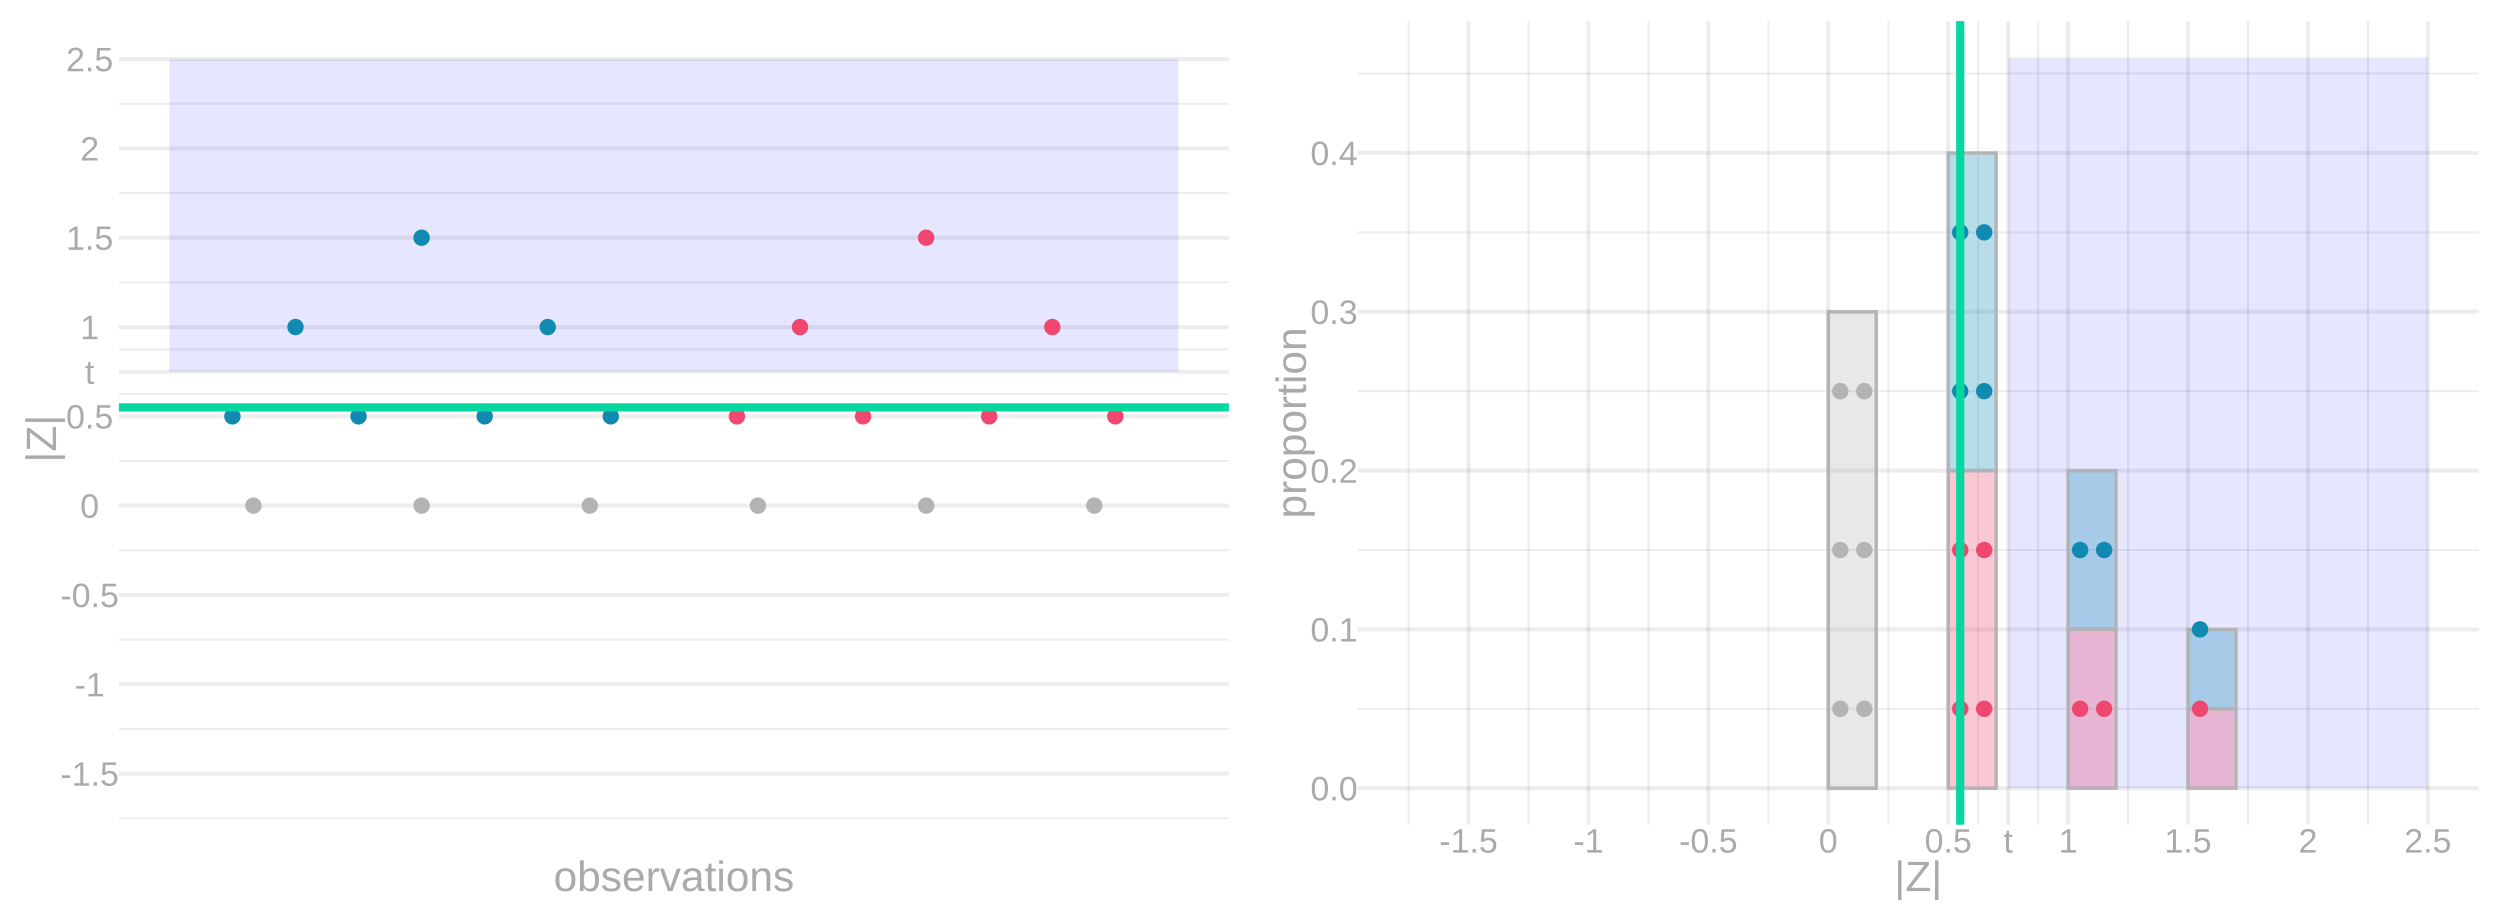
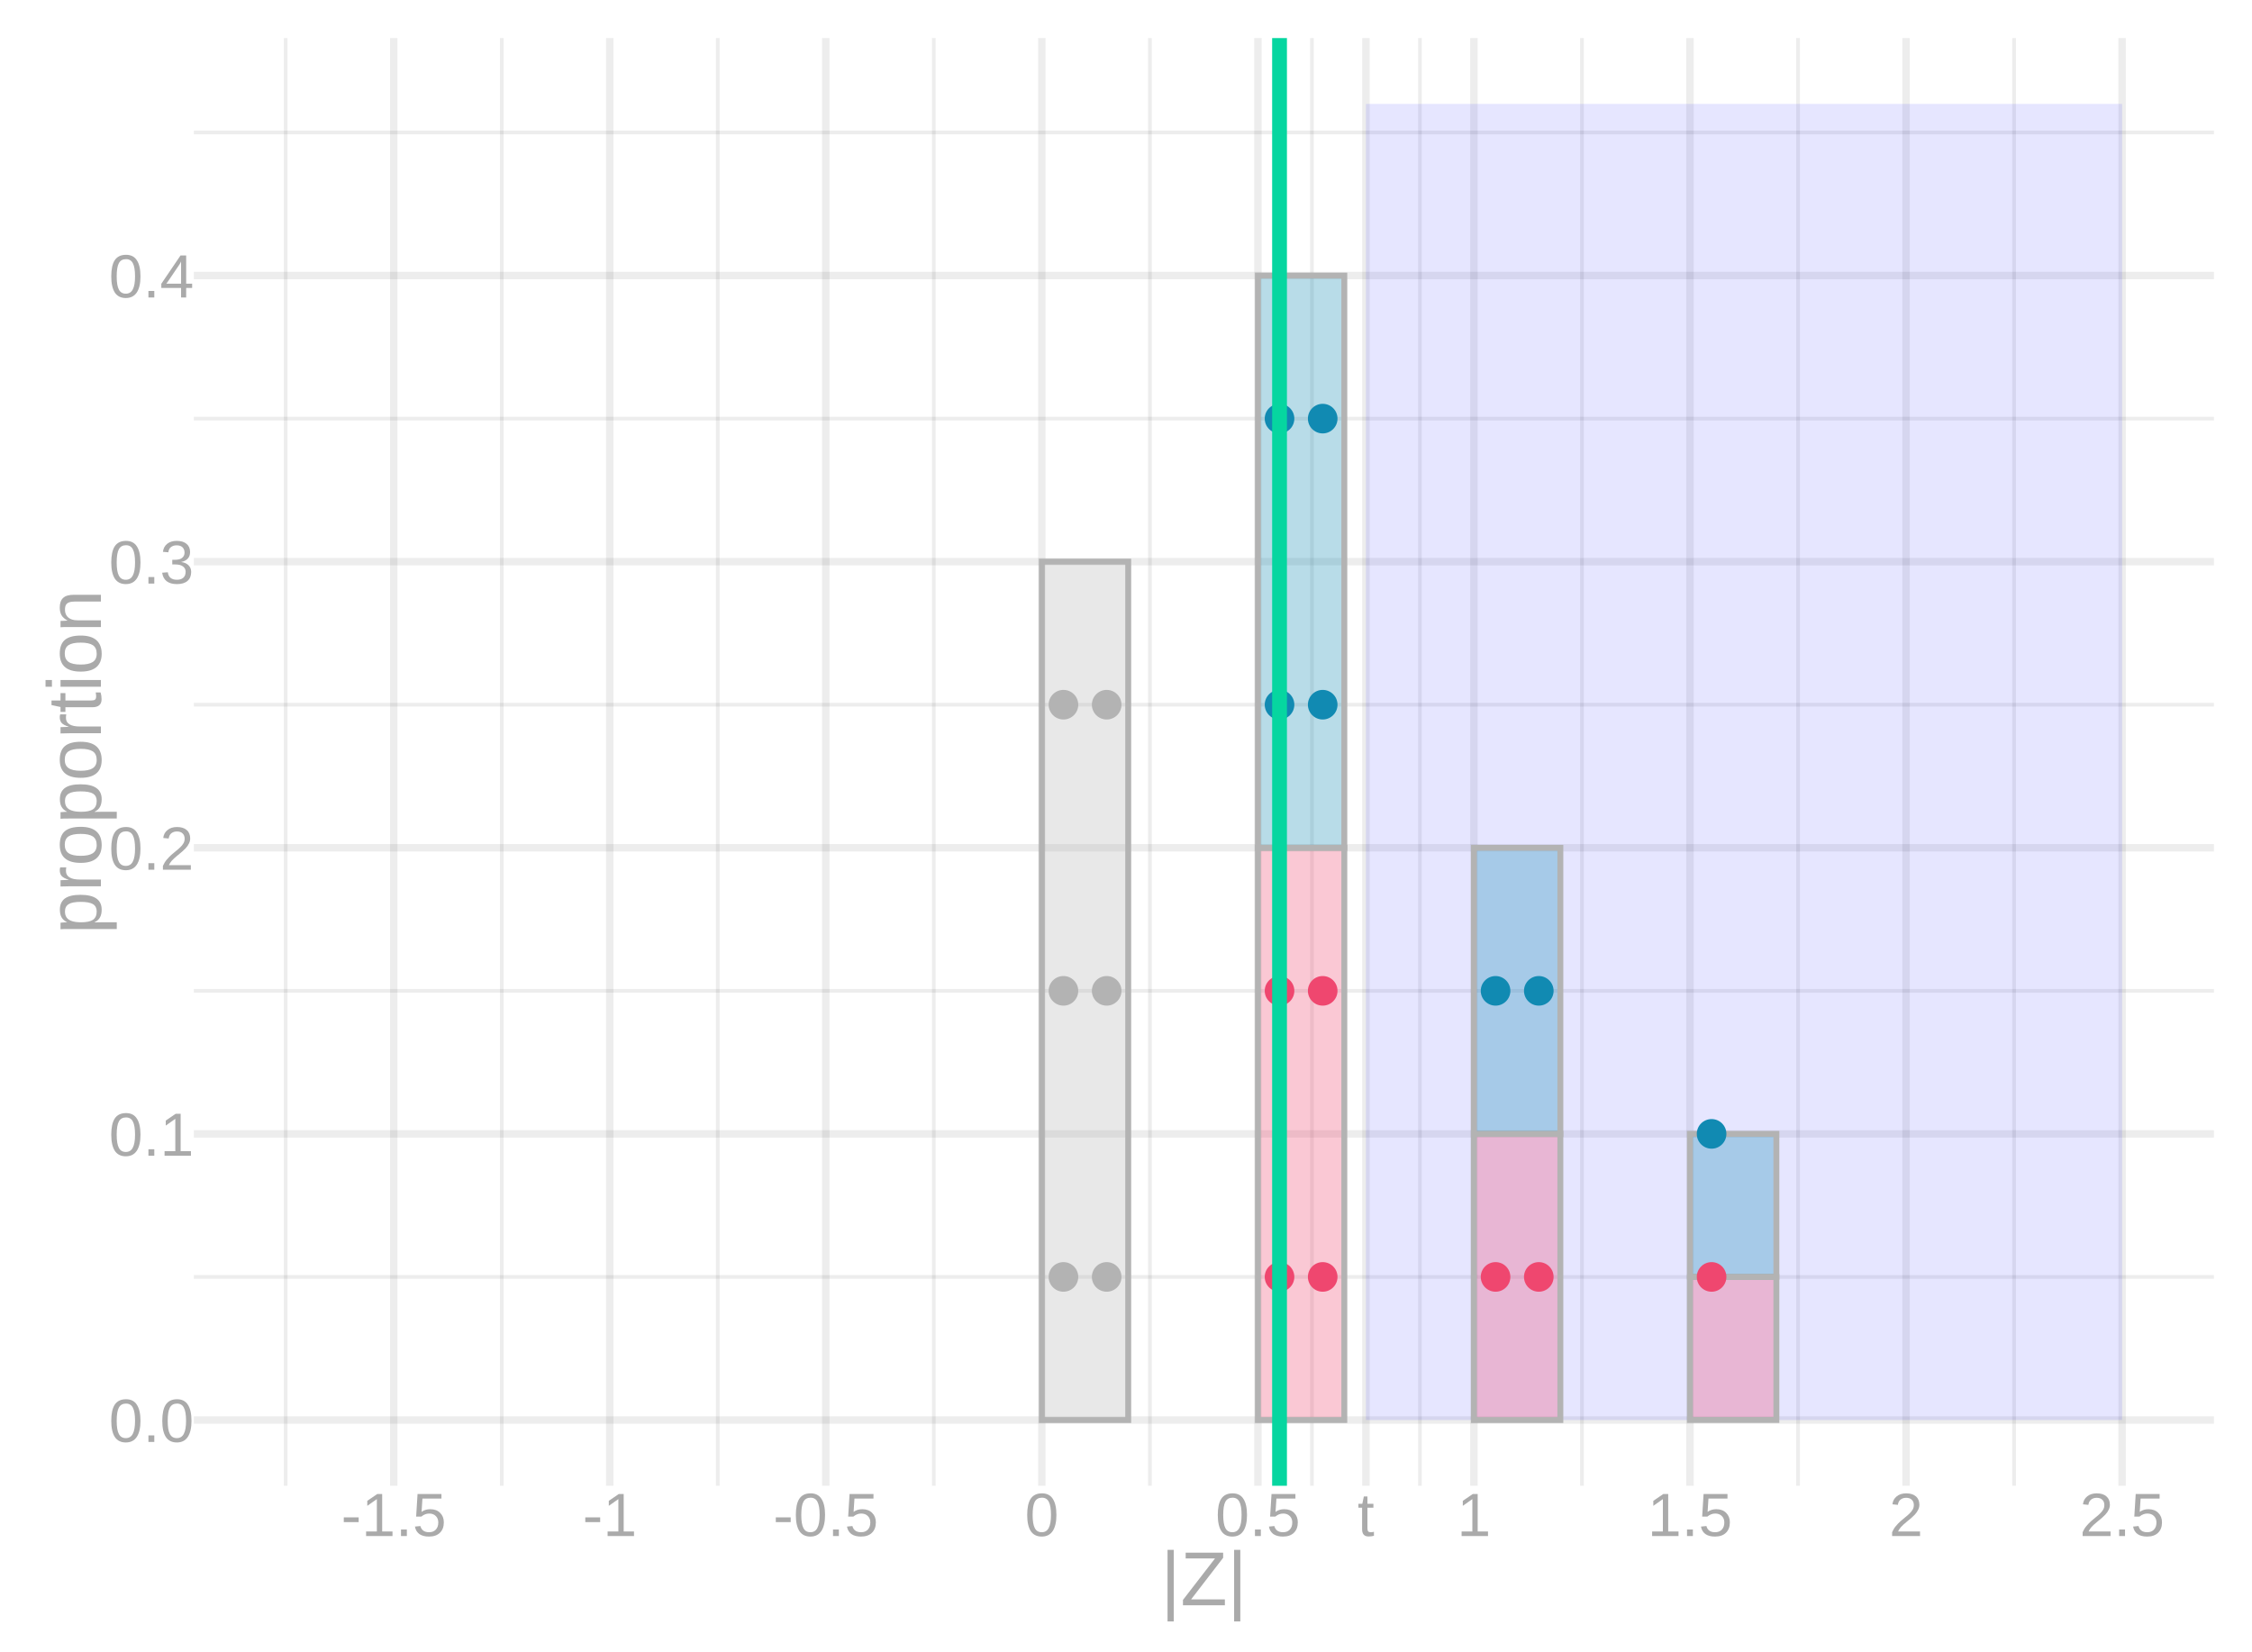
- <svg xmlns="http://www.w3.org/2000/svg" width="648.00pt" height="237.60pt" viewBox="0 0 648.00 237.60">
+ <svg xmlns="http://www.w3.org/2000/svg" width="324.00pt" height="237.60pt" viewBox="0 0 324.00 237.60">
  <g class="svglite">
    <defs>
      <style type="text/css">
    .svglite line, .svglite polyline, .svglite polygon, .svglite path, .svglite rect, .svglite circle {
      fill: none;
      stroke: #000000;
      stroke-linecap: round;
      stroke-linejoin: round;
      stroke-miterlimit: 10.00;
    }
    .svglite text {
      white-space: pre;
    }
    .svglite g.glyphgroup path {
      fill: inherit;
      stroke: none;
    }
  </style>
    </defs>
    <rect width="100%" height="100%" style="stroke: none; fill: none;" />
    <defs>
-       <clipPath id="cpMC4wMHw2NDguMDB8MC4wMHwyMzcuNjA=">
-         <rect x="0.00" y="0.00" width="648.00" height="237.60" />
-       </clipPath>
-     </defs>
-     <g clip-path="url(#cpMC4wMHw2NDguMDB8MC4wMHwyMzcuNjA=)">
- </g>
-     <defs>
      <clipPath id="cpMC4wMHwzMjQuMDB8MC4wMHwyMzcuNjA=">
-         <rect x="0" y="0.00" width="324.00" height="237.60" />
+         <rect x="0.00" y="0.00" width="324.00" height="237.60" />
      </clipPath>
    </defs>
    <g clip-path="url(#cpMC4wMHwzMjQuMDB8MC4wMHwyMzcuNjA=)">
-       <rect x="0" y="0.00" width="324.00" height="237.60" style="stroke-width: 1.07; stroke: none;" />
+       <rect x="0.00" y="0.00" width="324.00" height="237.60" style="stroke-width: 1.07; stroke: none;" />
    </g>
-     <g clip-path="url(#cpMC4wMHw2NDguMDB8MC4wMHwyMzcuNjA=)">
- </g>
    <defs>
-       <clipPath id="cpMzAuODJ8MzE4LjUyfDUuNDh8MjIxLjkz">
-         <rect x="30.82" y="5.48" width="287.71" height="216.45" />
+       <clipPath id="cpMjcuODl8MzE4LjUyfDUuNDh8MjEzLjc3">
+         <rect x="27.89" y="5.48" width="290.63" height="208.30" />
      </clipPath>
    </defs>
-     <g clip-path="url(#cpMzAuODJ8MzE4LjUyfDUuNDh8MjIxLjkz)">
-       <rect x="30.82" y="5.48" width="287.71" height="216.45" style="stroke-width: 1.07; stroke: none;" />
-       <polyline points="30.82,212.09 318.52,212.09 " style="stroke-width: 0.53; stroke: #000000; stroke-opacity: 0.071; stroke-linecap: butt;" />
-       <polyline points="30.82,188.94 318.52,188.94 " style="stroke-width: 0.53; stroke: #000000; stroke-opacity: 0.071; stroke-linecap: butt;" />
-       <polyline points="30.82,165.79 318.52,165.79 " style="stroke-width: 0.53; stroke: #000000; stroke-opacity: 0.071; stroke-linecap: butt;" />
-       <polyline points="30.82,142.64 318.52,142.64 " style="stroke-width: 0.53; stroke: #000000; stroke-opacity: 0.071; stroke-linecap: butt;" />
-       <polyline points="30.82,119.49 318.52,119.49 " style="stroke-width: 0.53; stroke: #000000; stroke-opacity: 0.071; stroke-linecap: butt;" />
-       <polyline points="30.82,102.13 318.52,102.13 " style="stroke-width: 0.53; stroke: #000000; stroke-opacity: 0.071; stroke-linecap: butt;" />
-       <polyline points="30.82,90.55 318.52,90.55 " style="stroke-width: 0.53; stroke: #000000; stroke-opacity: 0.071; stroke-linecap: butt;" />
-       <polyline points="30.82,73.19 318.52,73.19 " style="stroke-width: 0.53; stroke: #000000; stroke-opacity: 0.071; stroke-linecap: butt;" />
-       <polyline points="30.82,50.04 318.52,50.04 " style="stroke-width: 0.53; stroke: #000000; stroke-opacity: 0.071; stroke-linecap: butt;" />
-       <polyline points="30.82,26.89 318.52,26.89 " style="stroke-width: 0.53; stroke: #000000; stroke-opacity: 0.071; stroke-linecap: butt;" />
-       <polyline points="30.82,200.51 318.52,200.51 " style="stroke-width: 1.07; stroke: #000000; stroke-opacity: 0.071; stroke-linecap: butt;" />
-       <polyline points="30.82,177.36 318.52,177.36 " style="stroke-width: 1.07; stroke: #000000; stroke-opacity: 0.071; stroke-linecap: butt;" />
-       <polyline points="30.82,154.21 318.52,154.21 " style="stroke-width: 1.07; stroke: #000000; stroke-opacity: 0.071; stroke-linecap: butt;" />
-       <polyline points="30.82,131.06 318.52,131.06 " style="stroke-width: 1.07; stroke: #000000; stroke-opacity: 0.071; stroke-linecap: butt;" />
-       <polyline points="30.82,107.92 318.52,107.92 " style="stroke-width: 1.07; stroke: #000000; stroke-opacity: 0.071; stroke-linecap: butt;" />
-       <polyline points="30.82,96.34 318.52,96.34 " style="stroke-width: 1.07; stroke: #000000; stroke-opacity: 0.071; stroke-linecap: butt;" />
-       <polyline points="30.82,84.77 318.52,84.77 " style="stroke-width: 1.07; stroke: #000000; stroke-opacity: 0.071; stroke-linecap: butt;" />
-       <polyline points="30.82,61.62 318.52,61.62 " style="stroke-width: 1.07; stroke: #000000; stroke-opacity: 0.071; stroke-linecap: butt;" />
-       <polyline points="30.82,38.47 318.52,38.47 " style="stroke-width: 1.07; stroke: #000000; stroke-opacity: 0.071; stroke-linecap: butt;" />
-       <polyline points="30.82,15.32 318.52,15.32 " style="stroke-width: 1.07; stroke: #000000; stroke-opacity: 0.071; stroke-linecap: butt;" />
-       <rect x="43.89" y="15.32" width="261.55" height="81.02" style="stroke-width: 1.07; stroke: none; stroke-linecap: butt; stroke-linejoin: miter; fill: #0000FF; fill-opacity: 0.10;" />
-       <circle cx="109.28" cy="61.62" r="2.13" style="stroke-width: 0.00; stroke: none; fill: #118AB2;" />
-       <circle cx="76.59" cy="84.77" r="2.13" style="stroke-width: 0.00; stroke: none; fill: #118AB2;" />
-       <circle cx="141.97" cy="84.77" r="2.13" style="stroke-width: 0.00; stroke: none; fill: #118AB2;" />
-       <circle cx="60.24" cy="107.92" r="2.13" style="stroke-width: 0.00; stroke: none; fill: #118AB2;" />
-       <circle cx="92.93" cy="107.92" r="2.13" style="stroke-width: 0.00; stroke: none; fill: #118AB2;" />
-       <circle cx="125.63" cy="107.92" r="2.13" style="stroke-width: 0.00; stroke: none; fill: #118AB2;" />
-       <circle cx="158.32" cy="107.92" r="2.13" style="stroke-width: 0.00; stroke: none; fill: #118AB2;" />
-       <circle cx="65.69" cy="131.06" r="2.13" style="stroke-width: 0.00; stroke: none; fill: #B3B3B3;" />
-       <circle cx="109.28" cy="131.06" r="2.13" style="stroke-width: 0.00; stroke: none; fill: #B3B3B3;" />
-       <circle cx="152.87" cy="131.06" r="2.13" style="stroke-width: 0.00; stroke: none; fill: #B3B3B3;" />
-       <circle cx="196.46" cy="131.06" r="2.13" style="stroke-width: 0.00; stroke: none; fill: #B3B3B3;" />
-       <circle cx="240.06" cy="131.06" r="2.13" style="stroke-width: 0.00; stroke: none; fill: #B3B3B3;" />
-       <circle cx="283.65" cy="131.06" r="2.13" style="stroke-width: 0.00; stroke: none; fill: #B3B3B3;" />
-       <circle cx="191.01" cy="107.92" r="2.13" style="stroke-width: 0.00; stroke: none; fill: #EF476F;" />
-       <circle cx="223.71" cy="107.92" r="2.13" style="stroke-width: 0.00; stroke: none; fill: #EF476F;" />
-       <circle cx="256.40" cy="107.92" r="2.13" style="stroke-width: 0.00; stroke: none; fill: #EF476F;" />
-       <circle cx="289.10" cy="107.92" r="2.13" style="stroke-width: 0.00; stroke: none; fill: #EF476F;" />
-       <circle cx="207.36" cy="84.77" r="2.13" style="stroke-width: 0.00; stroke: none; fill: #EF476F;" />
-       <circle cx="272.75" cy="84.77" r="2.13" style="stroke-width: 0.00; stroke: none; fill: #EF476F;" />
-       <circle cx="240.06" cy="61.62" r="2.13" style="stroke-width: 0.00; stroke: none; fill: #EF476F;" />
-       <line x1="30.82" y1="105.60" x2="318.52" y2="105.60" style="stroke-width: 2.13; stroke: #06D6A0; stroke-linecap: butt;" />
+     <g clip-path="url(#cpMjcuODl8MzE4LjUyfDUuNDh8MjEzLjc3)">
+       <rect x="27.89" y="5.48" width="290.63" height="208.30" style="stroke-width: 1.07; stroke: none;" />
+       <polyline points="27.89,183.72 318.52,183.72 " style="stroke-width: 0.53; stroke: #000000; stroke-opacity: 0.071; stroke-linecap: butt;" />
+       <polyline points="27.89,142.56 318.52,142.56 " style="stroke-width: 0.53; stroke: #000000; stroke-opacity: 0.071; stroke-linecap: butt;" />
+       <polyline points="27.89,101.39 318.52,101.39 " style="stroke-width: 0.53; stroke: #000000; stroke-opacity: 0.071; stroke-linecap: butt;" />
+       <polyline points="27.89,60.23 318.52,60.23 " style="stroke-width: 0.53; stroke: #000000; stroke-opacity: 0.071; stroke-linecap: butt;" />
+       <polyline points="27.89,19.06 318.52,19.06 " style="stroke-width: 0.53; stroke: #000000; stroke-opacity: 0.071; stroke-linecap: butt;" />
+       <polyline points="41.10,213.77 41.10,5.48 " style="stroke-width: 0.53; stroke: #000000; stroke-opacity: 0.071; stroke-linecap: butt;" />
+       <polyline points="72.19,213.77 72.19,5.48 " style="stroke-width: 0.53; stroke: #000000; stroke-opacity: 0.071; stroke-linecap: butt;" />
+       <polyline points="103.27,213.77 103.27,5.48 " style="stroke-width: 0.53; stroke: #000000; stroke-opacity: 0.071; stroke-linecap: butt;" />
+       <polyline points="134.35,213.77 134.35,5.48 " style="stroke-width: 0.53; stroke: #000000; stroke-opacity: 0.071; stroke-linecap: butt;" />
+       <polyline points="165.44,213.77 165.44,5.48 " style="stroke-width: 0.53; stroke: #000000; stroke-opacity: 0.071; stroke-linecap: butt;" />
+       <polyline points="188.75,213.77 188.75,5.48 " style="stroke-width: 0.53; stroke: #000000; stroke-opacity: 0.071; stroke-linecap: butt;" />
+       <polyline points="204.29,213.77 204.29,5.48 " style="stroke-width: 0.53; stroke: #000000; stroke-opacity: 0.071; stroke-linecap: butt;" />
+       <polyline points="227.60,213.77 227.60,5.48 " style="stroke-width: 0.53; stroke: #000000; stroke-opacity: 0.071; stroke-linecap: butt;" />
+       <polyline points="258.69,213.77 258.69,5.48 " style="stroke-width: 0.53; stroke: #000000; stroke-opacity: 0.071; stroke-linecap: butt;" />
+       <polyline points="289.77,213.77 289.77,5.48 " style="stroke-width: 0.53; stroke: #000000; stroke-opacity: 0.071; stroke-linecap: butt;" />
+       <polyline points="27.89,204.31 318.52,204.31 " style="stroke-width: 1.07; stroke: #000000; stroke-opacity: 0.071; stroke-linecap: butt;" />
+       <polyline points="27.89,163.14 318.52,163.14 " style="stroke-width: 1.07; stroke: #000000; stroke-opacity: 0.071; stroke-linecap: butt;" />
+       <polyline points="27.89,121.98 318.52,121.98 " style="stroke-width: 1.07; stroke: #000000; stroke-opacity: 0.071; stroke-linecap: butt;" />
+       <polyline points="27.89,80.81 318.52,80.81 " style="stroke-width: 1.07; stroke: #000000; stroke-opacity: 0.071; stroke-linecap: butt;" />
+       <polyline points="27.89,39.65 318.52,39.65 " style="stroke-width: 1.07; stroke: #000000; stroke-opacity: 0.071; stroke-linecap: butt;" />
+       <polyline points="56.65,213.77 56.65,5.48 " style="stroke-width: 1.07; stroke: #000000; stroke-opacity: 0.071; stroke-linecap: butt;" />
+       <polyline points="87.73,213.77 87.73,5.48 " style="stroke-width: 1.07; stroke: #000000; stroke-opacity: 0.071; stroke-linecap: butt;" />
+       <polyline points="118.81,213.77 118.81,5.48 " style="stroke-width: 1.07; stroke: #000000; stroke-opacity: 0.071; stroke-linecap: butt;" />
+       <polyline points="149.89,213.77 149.89,5.48 " style="stroke-width: 1.07; stroke: #000000; stroke-opacity: 0.071; stroke-linecap: butt;" />
+       <polyline points="180.98,213.77 180.98,5.48 " style="stroke-width: 1.07; stroke: #000000; stroke-opacity: 0.071; stroke-linecap: butt;" />
+       <polyline points="196.52,213.77 196.52,5.48 " style="stroke-width: 1.07; stroke: #000000; stroke-opacity: 0.071; stroke-linecap: butt;" />
+       <polyline points="212.06,213.77 212.06,5.48 " style="stroke-width: 1.07; stroke: #000000; stroke-opacity: 0.071; stroke-linecap: butt;" />
+       <polyline points="243.14,213.77 243.14,5.48 " style="stroke-width: 1.07; stroke: #000000; stroke-opacity: 0.071; stroke-linecap: butt;" />
+       <polyline points="274.23,213.77 274.23,5.48 " style="stroke-width: 1.07; stroke: #000000; stroke-opacity: 0.071; stroke-linecap: butt;" />
+       <polyline points="305.31,213.77 305.31,5.48 " style="stroke-width: 1.07; stroke: #000000; stroke-opacity: 0.071; stroke-linecap: butt;" />
+       <rect x="196.52" y="14.95" width="108.79" height="189.36" style="stroke-width: 1.07; stroke: none; stroke-linecap: butt; stroke-linejoin: miter; fill: #0000FF; fill-opacity: 0.10;" />
+       <rect x="149.89" y="80.81" width="12.43" height="123.50" style="stroke-width: 0.85; stroke: #B3B3B3; stroke-linecap: butt; stroke-linejoin: miter; fill: #B3B3B3; fill-opacity: 0.30;" />
+       <rect x="180.98" y="121.98" width="12.43" height="82.33" style="stroke-width: 0.85; stroke: #B3B3B3; stroke-linecap: butt; stroke-linejoin: miter; fill: #EF476F; fill-opacity: 0.30;" />
+       <rect x="180.98" y="39.65" width="12.43" height="82.33" style="stroke-width: 0.85; stroke: #B3B3B3; stroke-linecap: butt; stroke-linejoin: miter; fill: #118AB2; fill-opacity: 0.30;" />
+       <rect x="212.06" y="163.14" width="12.43" height="41.17" style="stroke-width: 0.85; stroke: #B3B3B3; stroke-linecap: butt; stroke-linejoin: miter; fill: #EF476F; fill-opacity: 0.30;" />
+       <rect x="212.06" y="121.98" width="12.43" height="41.17" style="stroke-width: 0.85; stroke: #B3B3B3; stroke-linecap: butt; stroke-linejoin: miter; fill: #118AB2; fill-opacity: 0.30;" />
+       <rect x="243.14" y="183.72" width="12.43" height="20.58" style="stroke-width: 0.85; stroke: #B3B3B3; stroke-linecap: butt; stroke-linejoin: miter; fill: #EF476F; fill-opacity: 0.30;" />
+       <rect x="243.14" y="163.14" width="12.43" height="20.58" style="stroke-width: 0.85; stroke: #B3B3B3; stroke-linecap: butt; stroke-linejoin: miter; fill: #118AB2; fill-opacity: 0.30;" />
+       <circle cx="246.25" cy="163.14" r="2.13" style="stroke-width: 0.00; stroke: none; fill: #118AB2;" />
+       <circle cx="215.17" cy="142.56" r="2.13" style="stroke-width: 0.00; stroke: none; fill: #118AB2;" />
+       <circle cx="221.39" cy="142.56" r="2.13" style="stroke-width: 0.00; stroke: none; fill: #118AB2;" />
+       <circle cx="184.09" cy="101.39" r="2.13" style="stroke-width: 0.00; stroke: none; fill: #118AB2;" />
+       <circle cx="190.30" cy="101.39" r="2.13" style="stroke-width: 0.00; stroke: none; fill: #118AB2;" />
+       <circle cx="184.09" cy="60.23" r="2.13" style="stroke-width: 0.00; stroke: none; fill: #118AB2;" />
+       <circle cx="190.30" cy="60.23" r="2.13" style="stroke-width: 0.00; stroke: none; fill: #118AB2;" />
+       <circle cx="153.00" cy="183.72" r="2.13" style="stroke-width: 0.00; stroke: none; fill: #B3B3B3;" />
+       <circle cx="159.22" cy="183.72" r="2.13" style="stroke-width: 0.00; stroke: none; fill: #B3B3B3;" />
+       <circle cx="153.00" cy="142.56" r="2.13" style="stroke-width: 0.00; stroke: none; fill: #B3B3B3;" />
+       <circle cx="159.22" cy="142.56" r="2.13" style="stroke-width: 0.00; stroke: none; fill: #B3B3B3;" />
+       <circle cx="153.00" cy="101.39" r="2.13" style="stroke-width: 0.00; stroke: none; fill: #B3B3B3;" />
+       <circle cx="159.22" cy="101.39" r="2.13" style="stroke-width: 0.00; stroke: none; fill: #B3B3B3;" />
+       <circle cx="184.09" cy="183.72" r="2.13" style="stroke-width: 0.00; stroke: none; fill: #EF476F;" />
+       <circle cx="190.30" cy="183.72" r="2.13" style="stroke-width: 0.00; stroke: none; fill: #EF476F;" />
+       <circle cx="184.09" cy="142.56" r="2.13" style="stroke-width: 0.00; stroke: none; fill: #EF476F;" />
+       <circle cx="190.30" cy="142.56" r="2.13" style="stroke-width: 0.00; stroke: none; fill: #EF476F;" />
+       <circle cx="215.17" cy="183.72" r="2.13" style="stroke-width: 0.00; stroke: none; fill: #EF476F;" />
+       <circle cx="221.39" cy="183.72" r="2.13" style="stroke-width: 0.00; stroke: none; fill: #EF476F;" />
+       <circle cx="246.25" cy="183.72" r="2.13" style="stroke-width: 0.00; stroke: none; fill: #EF476F;" />
+       <line x1="184.09" y1="213.77" x2="184.09" y2="5.48" style="stroke-width: 2.13; stroke: #06D6A0; stroke-linecap: butt;" />
    </g>
-     <g clip-path="url(#cpMC4wMHw2NDguMDB8MC4wMHwyMzcuNjA=)">
-       <text x="23.24" y="203.66" text-anchor="middle" style="font-size: 8.80px;fill: #AAAAAA; font-family: &quot;Arial&quot;;" textLength="15.14px" lengthAdjust="spacingAndGlyphs">-1.5</text>
-       <text x="23.24" y="180.51" text-anchor="middle" style="font-size: 8.80px;fill: #AAAAAA; font-family: &quot;Arial&quot;;" textLength="7.81px" lengthAdjust="spacingAndGlyphs">-1</text>
-       <text x="23.24" y="157.36" text-anchor="middle" style="font-size: 8.80px;fill: #AAAAAA; font-family: &quot;Arial&quot;;" textLength="15.14px" lengthAdjust="spacingAndGlyphs">-0.5</text>
-       <text x="23.24" y="134.21" text-anchor="middle" style="font-size: 8.80px;fill: #AAAAAA; font-family: &quot;Arial&quot;;" textLength="4.89px" lengthAdjust="spacingAndGlyphs">0</text>
-       <text x="23.24" y="111.07" text-anchor="middle" style="font-size: 8.80px;fill: #AAAAAA; font-family: &quot;Arial&quot;;" textLength="12.22px" lengthAdjust="spacingAndGlyphs">0.5</text>
-       <text x="23.24" y="99.49" text-anchor="middle" style="font-size: 8.80px;fill: #AAAAAA; font-family: &quot;Arial&quot;;" textLength="2.44px" lengthAdjust="spacingAndGlyphs">t</text>
-       <text x="23.24" y="87.92" text-anchor="middle" style="font-size: 8.80px;fill: #AAAAAA; font-family: &quot;Arial&quot;;" textLength="4.89px" lengthAdjust="spacingAndGlyphs">1</text>
-       <text x="23.24" y="64.77" text-anchor="middle" style="font-size: 8.80px;fill: #AAAAAA; font-family: &quot;Arial&quot;;" textLength="12.22px" lengthAdjust="spacingAndGlyphs">1.5</text>
-       <text x="23.24" y="41.62" text-anchor="middle" style="font-size: 8.80px;fill: #AAAAAA; font-family: &quot;Arial&quot;;" textLength="4.89px" lengthAdjust="spacingAndGlyphs">2</text>
-       <text x="23.24" y="18.47" text-anchor="middle" style="font-size: 8.80px;fill: #AAAAAA; font-family: &quot;Arial&quot;;" textLength="12.22px" lengthAdjust="spacingAndGlyphs">2.5</text>
-       <text x="174.67" y="230.96" text-anchor="middle" style="font-size: 11.00px;fill: #AAAAAA; font-family: &quot;Arial&quot;;" textLength="62.41px" lengthAdjust="spacingAndGlyphs">observations</text>
-       <text transform="translate(14.52,113.70) rotate(-90)" text-anchor="middle" style="font-size: 11.00px;fill: #AAAAAA; font-family: &quot;Arial&quot;;" textLength="12.44px" lengthAdjust="spacingAndGlyphs">|Z|</text>
-     </g>
-     <defs>
-       <clipPath id="cpMzI0LjAwfDY0OC4wMHwwLjAwfDIzNy42MA==">
-         <rect x="324.00" y="0.00" width="324.00" height="237.60" />
-       </clipPath>
-     </defs>
-     <g clip-path="url(#cpMzI0LjAwfDY0OC4wMHwwLjAwfDIzNy42MA==)">
-       <rect x="324.00" y="0.00" width="324.00" height="237.60" style="stroke-width: 1.07; stroke: none;" />
-     </g>
-     <g clip-path="url(#cpMC4wMHw2NDguMDB8MC4wMHwyMzcuNjA=)">
- </g>
-     <defs>
-       <clipPath id="cpMzUxLjg5fDY0Mi41Mnw1LjQ4fDIxMy43Nw==">
-         <rect x="351.89" y="5.48" width="290.63" height="208.30" />
-       </clipPath>
-     </defs>
-     <g clip-path="url(#cpMzUxLjg5fDY0Mi41Mnw1LjQ4fDIxMy43Nw==)">
-       <rect x="351.89" y="5.48" width="290.63" height="208.30" style="stroke-width: 1.07; stroke: none;" />
-       <polyline points="351.89,183.72 642.52,183.72 " style="stroke-width: 0.53; stroke: #000000; stroke-opacity: 0.071; stroke-linecap: butt;" />
-       <polyline points="351.89,142.56 642.52,142.56 " style="stroke-width: 0.53; stroke: #000000; stroke-opacity: 0.071; stroke-linecap: butt;" />
-       <polyline points="351.89,101.39 642.52,101.39 " style="stroke-width: 0.53; stroke: #000000; stroke-opacity: 0.071; stroke-linecap: butt;" />
-       <polyline points="351.89,60.23 642.52,60.23 " style="stroke-width: 0.53; stroke: #000000; stroke-opacity: 0.071; stroke-linecap: butt;" />
-       <polyline points="351.89,19.06 642.52,19.06 " style="stroke-width: 0.53; stroke: #000000; stroke-opacity: 0.071; stroke-linecap: butt;" />
-       <polyline points="365.10,213.77 365.10,5.48 " style="stroke-width: 0.53; stroke: #000000; stroke-opacity: 0.071; stroke-linecap: butt;" />
-       <polyline points="396.19,213.77 396.19,5.48 " style="stroke-width: 0.53; stroke: #000000; stroke-opacity: 0.071; stroke-linecap: butt;" />
-       <polyline points="427.27,213.77 427.27,5.48 " style="stroke-width: 0.53; stroke: #000000; stroke-opacity: 0.071; stroke-linecap: butt;" />
-       <polyline points="458.35,213.77 458.35,5.48 " style="stroke-width: 0.53; stroke: #000000; stroke-opacity: 0.071; stroke-linecap: butt;" />
-       <polyline points="489.44,213.77 489.44,5.48 " style="stroke-width: 0.53; stroke: #000000; stroke-opacity: 0.071; stroke-linecap: butt;" />
-       <polyline points="512.75,213.77 512.75,5.48 " style="stroke-width: 0.53; stroke: #000000; stroke-opacity: 0.071; stroke-linecap: butt;" />
-       <polyline points="528.29,213.77 528.29,5.48 " style="stroke-width: 0.53; stroke: #000000; stroke-opacity: 0.071; stroke-linecap: butt;" />
-       <polyline points="551.60,213.77 551.60,5.48 " style="stroke-width: 0.53; stroke: #000000; stroke-opacity: 0.071; stroke-linecap: butt;" />
-       <polyline points="582.69,213.77 582.69,5.48 " style="stroke-width: 0.53; stroke: #000000; stroke-opacity: 0.071; stroke-linecap: butt;" />
-       <polyline points="613.77,213.77 613.77,5.48 " style="stroke-width: 0.53; stroke: #000000; stroke-opacity: 0.071; stroke-linecap: butt;" />
-       <polyline points="351.89,204.31 642.52,204.31 " style="stroke-width: 1.07; stroke: #000000; stroke-opacity: 0.071; stroke-linecap: butt;" />
-       <polyline points="351.89,163.14 642.52,163.14 " style="stroke-width: 1.07; stroke: #000000; stroke-opacity: 0.071; stroke-linecap: butt;" />
-       <polyline points="351.89,121.98 642.52,121.98 " style="stroke-width: 1.07; stroke: #000000; stroke-opacity: 0.071; stroke-linecap: butt;" />
-       <polyline points="351.89,80.81 642.52,80.81 " style="stroke-width: 1.07; stroke: #000000; stroke-opacity: 0.071; stroke-linecap: butt;" />
-       <polyline points="351.89,39.65 642.52,39.65 " style="stroke-width: 1.07; stroke: #000000; stroke-opacity: 0.071; stroke-linecap: butt;" />
-       <polyline points="380.65,213.77 380.65,5.48 " style="stroke-width: 1.07; stroke: #000000; stroke-opacity: 0.071; stroke-linecap: butt;" />
-       <polyline points="411.73,213.77 411.73,5.48 " style="stroke-width: 1.07; stroke: #000000; stroke-opacity: 0.071; stroke-linecap: butt;" />
-       <polyline points="442.81,213.77 442.81,5.48 " style="stroke-width: 1.07; stroke: #000000; stroke-opacity: 0.071; stroke-linecap: butt;" />
-       <polyline points="473.89,213.77 473.89,5.48 " style="stroke-width: 1.07; stroke: #000000; stroke-opacity: 0.071; stroke-linecap: butt;" />
-       <polyline points="504.98,213.77 504.98,5.48 " style="stroke-width: 1.07; stroke: #000000; stroke-opacity: 0.071; stroke-linecap: butt;" />
-       <polyline points="520.52,213.77 520.52,5.48 " style="stroke-width: 1.07; stroke: #000000; stroke-opacity: 0.071; stroke-linecap: butt;" />
-       <polyline points="536.06,213.77 536.06,5.48 " style="stroke-width: 1.07; stroke: #000000; stroke-opacity: 0.071; stroke-linecap: butt;" />
-       <polyline points="567.14,213.77 567.14,5.48 " style="stroke-width: 1.07; stroke: #000000; stroke-opacity: 0.071; stroke-linecap: butt;" />
-       <polyline points="598.23,213.77 598.23,5.48 " style="stroke-width: 1.07; stroke: #000000; stroke-opacity: 0.071; stroke-linecap: butt;" />
-       <polyline points="629.31,213.77 629.31,5.48 " style="stroke-width: 1.07; stroke: #000000; stroke-opacity: 0.071; stroke-linecap: butt;" />
-       <rect x="520.52" y="14.95" width="108.79" height="189.36" style="stroke-width: 1.07; stroke: none; stroke-linecap: butt; stroke-linejoin: miter; fill: #0000FF; fill-opacity: 0.10;" />
-       <rect x="473.89" y="80.81" width="12.43" height="123.50" style="stroke-width: 0.85; stroke: #B3B3B3; stroke-linecap: butt; stroke-linejoin: miter; fill: #B3B3B3; fill-opacity: 0.30;" />
-       <rect x="504.98" y="121.98" width="12.43" height="82.33" style="stroke-width: 0.85; stroke: #B3B3B3; stroke-linecap: butt; stroke-linejoin: miter; fill: #EF476F; fill-opacity: 0.30;" />
-       <rect x="504.98" y="39.65" width="12.43" height="82.33" style="stroke-width: 0.85; stroke: #B3B3B3; stroke-linecap: butt; stroke-linejoin: miter; fill: #118AB2; fill-opacity: 0.30;" />
-       <rect x="536.06" y="163.14" width="12.43" height="41.17" style="stroke-width: 0.85; stroke: #B3B3B3; stroke-linecap: butt; stroke-linejoin: miter; fill: #EF476F; fill-opacity: 0.30;" />
-       <rect x="536.06" y="121.98" width="12.43" height="41.17" style="stroke-width: 0.85; stroke: #B3B3B3; stroke-linecap: butt; stroke-linejoin: miter; fill: #118AB2; fill-opacity: 0.30;" />
-       <rect x="567.14" y="183.72" width="12.43" height="20.58" style="stroke-width: 0.85; stroke: #B3B3B3; stroke-linecap: butt; stroke-linejoin: miter; fill: #EF476F; fill-opacity: 0.30;" />
-       <rect x="567.14" y="163.14" width="12.43" height="20.58" style="stroke-width: 0.85; stroke: #B3B3B3; stroke-linecap: butt; stroke-linejoin: miter; fill: #118AB2; fill-opacity: 0.30;" />
-       <circle cx="570.25" cy="163.14" r="2.13" style="stroke-width: 0.00; stroke: none; fill: #118AB2;" />
-       <circle cx="539.17" cy="142.56" r="2.13" style="stroke-width: 0.00; stroke: none; fill: #118AB2;" />
-       <circle cx="545.39" cy="142.56" r="2.13" style="stroke-width: 0.00; stroke: none; fill: #118AB2;" />
-       <circle cx="508.09" cy="101.39" r="2.13" style="stroke-width: 0.00; stroke: none; fill: #118AB2;" />
-       <circle cx="514.30" cy="101.39" r="2.13" style="stroke-width: 0.00; stroke: none; fill: #118AB2;" />
-       <circle cx="508.09" cy="60.23" r="2.13" style="stroke-width: 0.00; stroke: none; fill: #118AB2;" />
-       <circle cx="514.30" cy="60.23" r="2.13" style="stroke-width: 0.00; stroke: none; fill: #118AB2;" />
-       <circle cx="477.00" cy="183.72" r="2.13" style="stroke-width: 0.00; stroke: none; fill: #B3B3B3;" />
-       <circle cx="483.22" cy="183.72" r="2.13" style="stroke-width: 0.00; stroke: none; fill: #B3B3B3;" />
-       <circle cx="477.00" cy="142.56" r="2.13" style="stroke-width: 0.00; stroke: none; fill: #B3B3B3;" />
-       <circle cx="483.22" cy="142.56" r="2.13" style="stroke-width: 0.00; stroke: none; fill: #B3B3B3;" />
-       <circle cx="477.00" cy="101.39" r="2.13" style="stroke-width: 0.00; stroke: none; fill: #B3B3B3;" />
-       <circle cx="483.22" cy="101.39" r="2.13" style="stroke-width: 0.00; stroke: none; fill: #B3B3B3;" />
-       <circle cx="508.09" cy="183.72" r="2.13" style="stroke-width: 0.00; stroke: none; fill: #EF476F;" />
-       <circle cx="514.30" cy="183.72" r="2.13" style="stroke-width: 0.00; stroke: none; fill: #EF476F;" />
-       <circle cx="508.09" cy="142.56" r="2.13" style="stroke-width: 0.00; stroke: none; fill: #EF476F;" />
-       <circle cx="514.30" cy="142.56" r="2.13" style="stroke-width: 0.00; stroke: none; fill: #EF476F;" />
-       <circle cx="539.17" cy="183.72" r="2.13" style="stroke-width: 0.00; stroke: none; fill: #EF476F;" />
-       <circle cx="545.39" cy="183.72" r="2.13" style="stroke-width: 0.00; stroke: none; fill: #EF476F;" />
-       <circle cx="570.25" cy="183.72" r="2.13" style="stroke-width: 0.00; stroke: none; fill: #EF476F;" />
-       <line x1="508.09" y1="213.77" x2="508.09" y2="5.48" style="stroke-width: 2.13; stroke: #06D6A0; stroke-linecap: butt;" />
-     </g>
-     <g clip-path="url(#cpMC4wMHw2NDguMDB8MC4wMHwyMzcuNjA=)">
-       <text x="345.78" y="207.46" text-anchor="middle" style="font-size: 8.80px;fill: #AAAAAA; font-family: &quot;Arial&quot;;" textLength="12.22px" lengthAdjust="spacingAndGlyphs">0.0</text>
-       <text x="345.78" y="166.29" text-anchor="middle" style="font-size: 8.80px;fill: #AAAAAA; font-family: &quot;Arial&quot;;" textLength="12.22px" lengthAdjust="spacingAndGlyphs">0.1</text>
-       <text x="345.78" y="125.13" text-anchor="middle" style="font-size: 8.80px;fill: #AAAAAA; font-family: &quot;Arial&quot;;" textLength="12.22px" lengthAdjust="spacingAndGlyphs">0.2</text>
-       <text x="345.78" y="83.96" text-anchor="middle" style="font-size: 8.80px;fill: #AAAAAA; font-family: &quot;Arial&quot;;" textLength="12.22px" lengthAdjust="spacingAndGlyphs">0.3</text>
-       <text x="345.78" y="42.80" text-anchor="middle" style="font-size: 8.80px;fill: #AAAAAA; font-family: &quot;Arial&quot;;" textLength="12.22px" lengthAdjust="spacingAndGlyphs">0.4</text>
-       <text x="380.65" y="221.00" text-anchor="middle" style="font-size: 8.80px;fill: #AAAAAA; font-family: &quot;Arial&quot;;" textLength="15.14px" lengthAdjust="spacingAndGlyphs">-1.5</text>
-       <text x="411.73" y="221.00" text-anchor="middle" style="font-size: 8.80px;fill: #AAAAAA; font-family: &quot;Arial&quot;;" textLength="7.81px" lengthAdjust="spacingAndGlyphs">-1</text>
-       <text x="442.81" y="221.00" text-anchor="middle" style="font-size: 8.80px;fill: #AAAAAA; font-family: &quot;Arial&quot;;" textLength="15.14px" lengthAdjust="spacingAndGlyphs">-0.5</text>
-       <text x="473.89" y="221.00" text-anchor="middle" style="font-size: 8.80px;fill: #AAAAAA; font-family: &quot;Arial&quot;;" textLength="4.89px" lengthAdjust="spacingAndGlyphs">0</text>
-       <text x="504.98" y="221.00" text-anchor="middle" style="font-size: 8.80px;fill: #AAAAAA; font-family: &quot;Arial&quot;;" textLength="12.22px" lengthAdjust="spacingAndGlyphs">0.5</text>
-       <text x="520.52" y="221.00" text-anchor="middle" style="font-size: 8.80px;fill: #AAAAAA; font-family: &quot;Arial&quot;;" textLength="2.44px" lengthAdjust="spacingAndGlyphs">t</text>
-       <text x="536.06" y="221.00" text-anchor="middle" style="font-size: 8.80px;fill: #AAAAAA; font-family: &quot;Arial&quot;;" textLength="4.89px" lengthAdjust="spacingAndGlyphs">1</text>
-       <text x="567.14" y="221.00" text-anchor="middle" style="font-size: 8.80px;fill: #AAAAAA; font-family: &quot;Arial&quot;;" textLength="12.22px" lengthAdjust="spacingAndGlyphs">1.5</text>
-       <text x="598.23" y="221.00" text-anchor="middle" style="font-size: 8.80px;fill: #AAAAAA; font-family: &quot;Arial&quot;;" textLength="4.89px" lengthAdjust="spacingAndGlyphs">2</text>
-       <text x="629.31" y="221.00" text-anchor="middle" style="font-size: 8.80px;fill: #AAAAAA; font-family: &quot;Arial&quot;;" textLength="12.22px" lengthAdjust="spacingAndGlyphs">2.5</text>
-       <text x="497.21" y="230.96" text-anchor="middle" style="font-size: 11.00px;fill: #AAAAAA; font-family: &quot;Arial&quot;;" textLength="12.44px" lengthAdjust="spacingAndGlyphs">|Z|</text>
-       <text transform="translate(338.52,109.63) rotate(-90)" text-anchor="middle" style="font-size: 11.00px;fill: #AAAAAA; font-family: &quot;Arial&quot;;" textLength="49.56px" lengthAdjust="spacingAndGlyphs">proportion</text>
+     <g clip-path="url(#cpMC4wMHwzMjQuMDB8MC4wMHwyMzcuNjA=)">
+       <text x="21.78" y="207.46" text-anchor="middle" style="font-size: 8.80px;fill: #AAAAAA; font-family: &quot;Arial&quot;;" textLength="12.22px" lengthAdjust="spacingAndGlyphs">0.0</text>
+       <text x="21.78" y="166.29" text-anchor="middle" style="font-size: 8.80px;fill: #AAAAAA; font-family: &quot;Arial&quot;;" textLength="12.22px" lengthAdjust="spacingAndGlyphs">0.1</text>
+       <text x="21.78" y="125.13" text-anchor="middle" style="font-size: 8.80px;fill: #AAAAAA; font-family: &quot;Arial&quot;;" textLength="12.22px" lengthAdjust="spacingAndGlyphs">0.2</text>
+       <text x="21.78" y="83.96" text-anchor="middle" style="font-size: 8.80px;fill: #AAAAAA; font-family: &quot;Arial&quot;;" textLength="12.22px" lengthAdjust="spacingAndGlyphs">0.3</text>
+       <text x="21.78" y="42.80" text-anchor="middle" style="font-size: 8.80px;fill: #AAAAAA; font-family: &quot;Arial&quot;;" textLength="12.22px" lengthAdjust="spacingAndGlyphs">0.4</text>
+       <text x="56.65" y="221.00" text-anchor="middle" style="font-size: 8.80px;fill: #AAAAAA; font-family: &quot;Arial&quot;;" textLength="15.14px" lengthAdjust="spacingAndGlyphs">-1.5</text>
+       <text x="87.73" y="221.00" text-anchor="middle" style="font-size: 8.80px;fill: #AAAAAA; font-family: &quot;Arial&quot;;" textLength="7.81px" lengthAdjust="spacingAndGlyphs">-1</text>
+       <text x="118.81" y="221.00" text-anchor="middle" style="font-size: 8.80px;fill: #AAAAAA; font-family: &quot;Arial&quot;;" textLength="15.14px" lengthAdjust="spacingAndGlyphs">-0.5</text>
+       <text x="149.89" y="221.00" text-anchor="middle" style="font-size: 8.80px;fill: #AAAAAA; font-family: &quot;Arial&quot;;" textLength="4.89px" lengthAdjust="spacingAndGlyphs">0</text>
+       <text x="180.98" y="221.00" text-anchor="middle" style="font-size: 8.80px;fill: #AAAAAA; font-family: &quot;Arial&quot;;" textLength="12.22px" lengthAdjust="spacingAndGlyphs">0.5</text>
+       <text x="196.52" y="221.00" text-anchor="middle" style="font-size: 8.80px;fill: #AAAAAA; font-family: &quot;Arial&quot;;" textLength="2.44px" lengthAdjust="spacingAndGlyphs">t</text>
+       <text x="212.06" y="221.00" text-anchor="middle" style="font-size: 8.80px;fill: #AAAAAA; font-family: &quot;Arial&quot;;" textLength="4.89px" lengthAdjust="spacingAndGlyphs">1</text>
+       <text x="243.14" y="221.00" text-anchor="middle" style="font-size: 8.80px;fill: #AAAAAA; font-family: &quot;Arial&quot;;" textLength="12.22px" lengthAdjust="spacingAndGlyphs">1.5</text>
+       <text x="274.23" y="221.00" text-anchor="middle" style="font-size: 8.80px;fill: #AAAAAA; font-family: &quot;Arial&quot;;" textLength="4.89px" lengthAdjust="spacingAndGlyphs">2</text>
+       <text x="305.31" y="221.00" text-anchor="middle" style="font-size: 8.80px;fill: #AAAAAA; font-family: &quot;Arial&quot;;" textLength="12.22px" lengthAdjust="spacingAndGlyphs">2.5</text>
+       <text x="173.21" y="230.96" text-anchor="middle" style="font-size: 11.00px;fill: #AAAAAA; font-family: &quot;Arial&quot;;" textLength="12.44px" lengthAdjust="spacingAndGlyphs">|Z|</text>
+       <text transform="translate(14.52,109.63) rotate(-90)" text-anchor="middle" style="font-size: 11.00px;fill: #AAAAAA; font-family: &quot;Arial&quot;;" textLength="49.56px" lengthAdjust="spacingAndGlyphs">proportion</text>
    </g>
  </g>
</svg>
